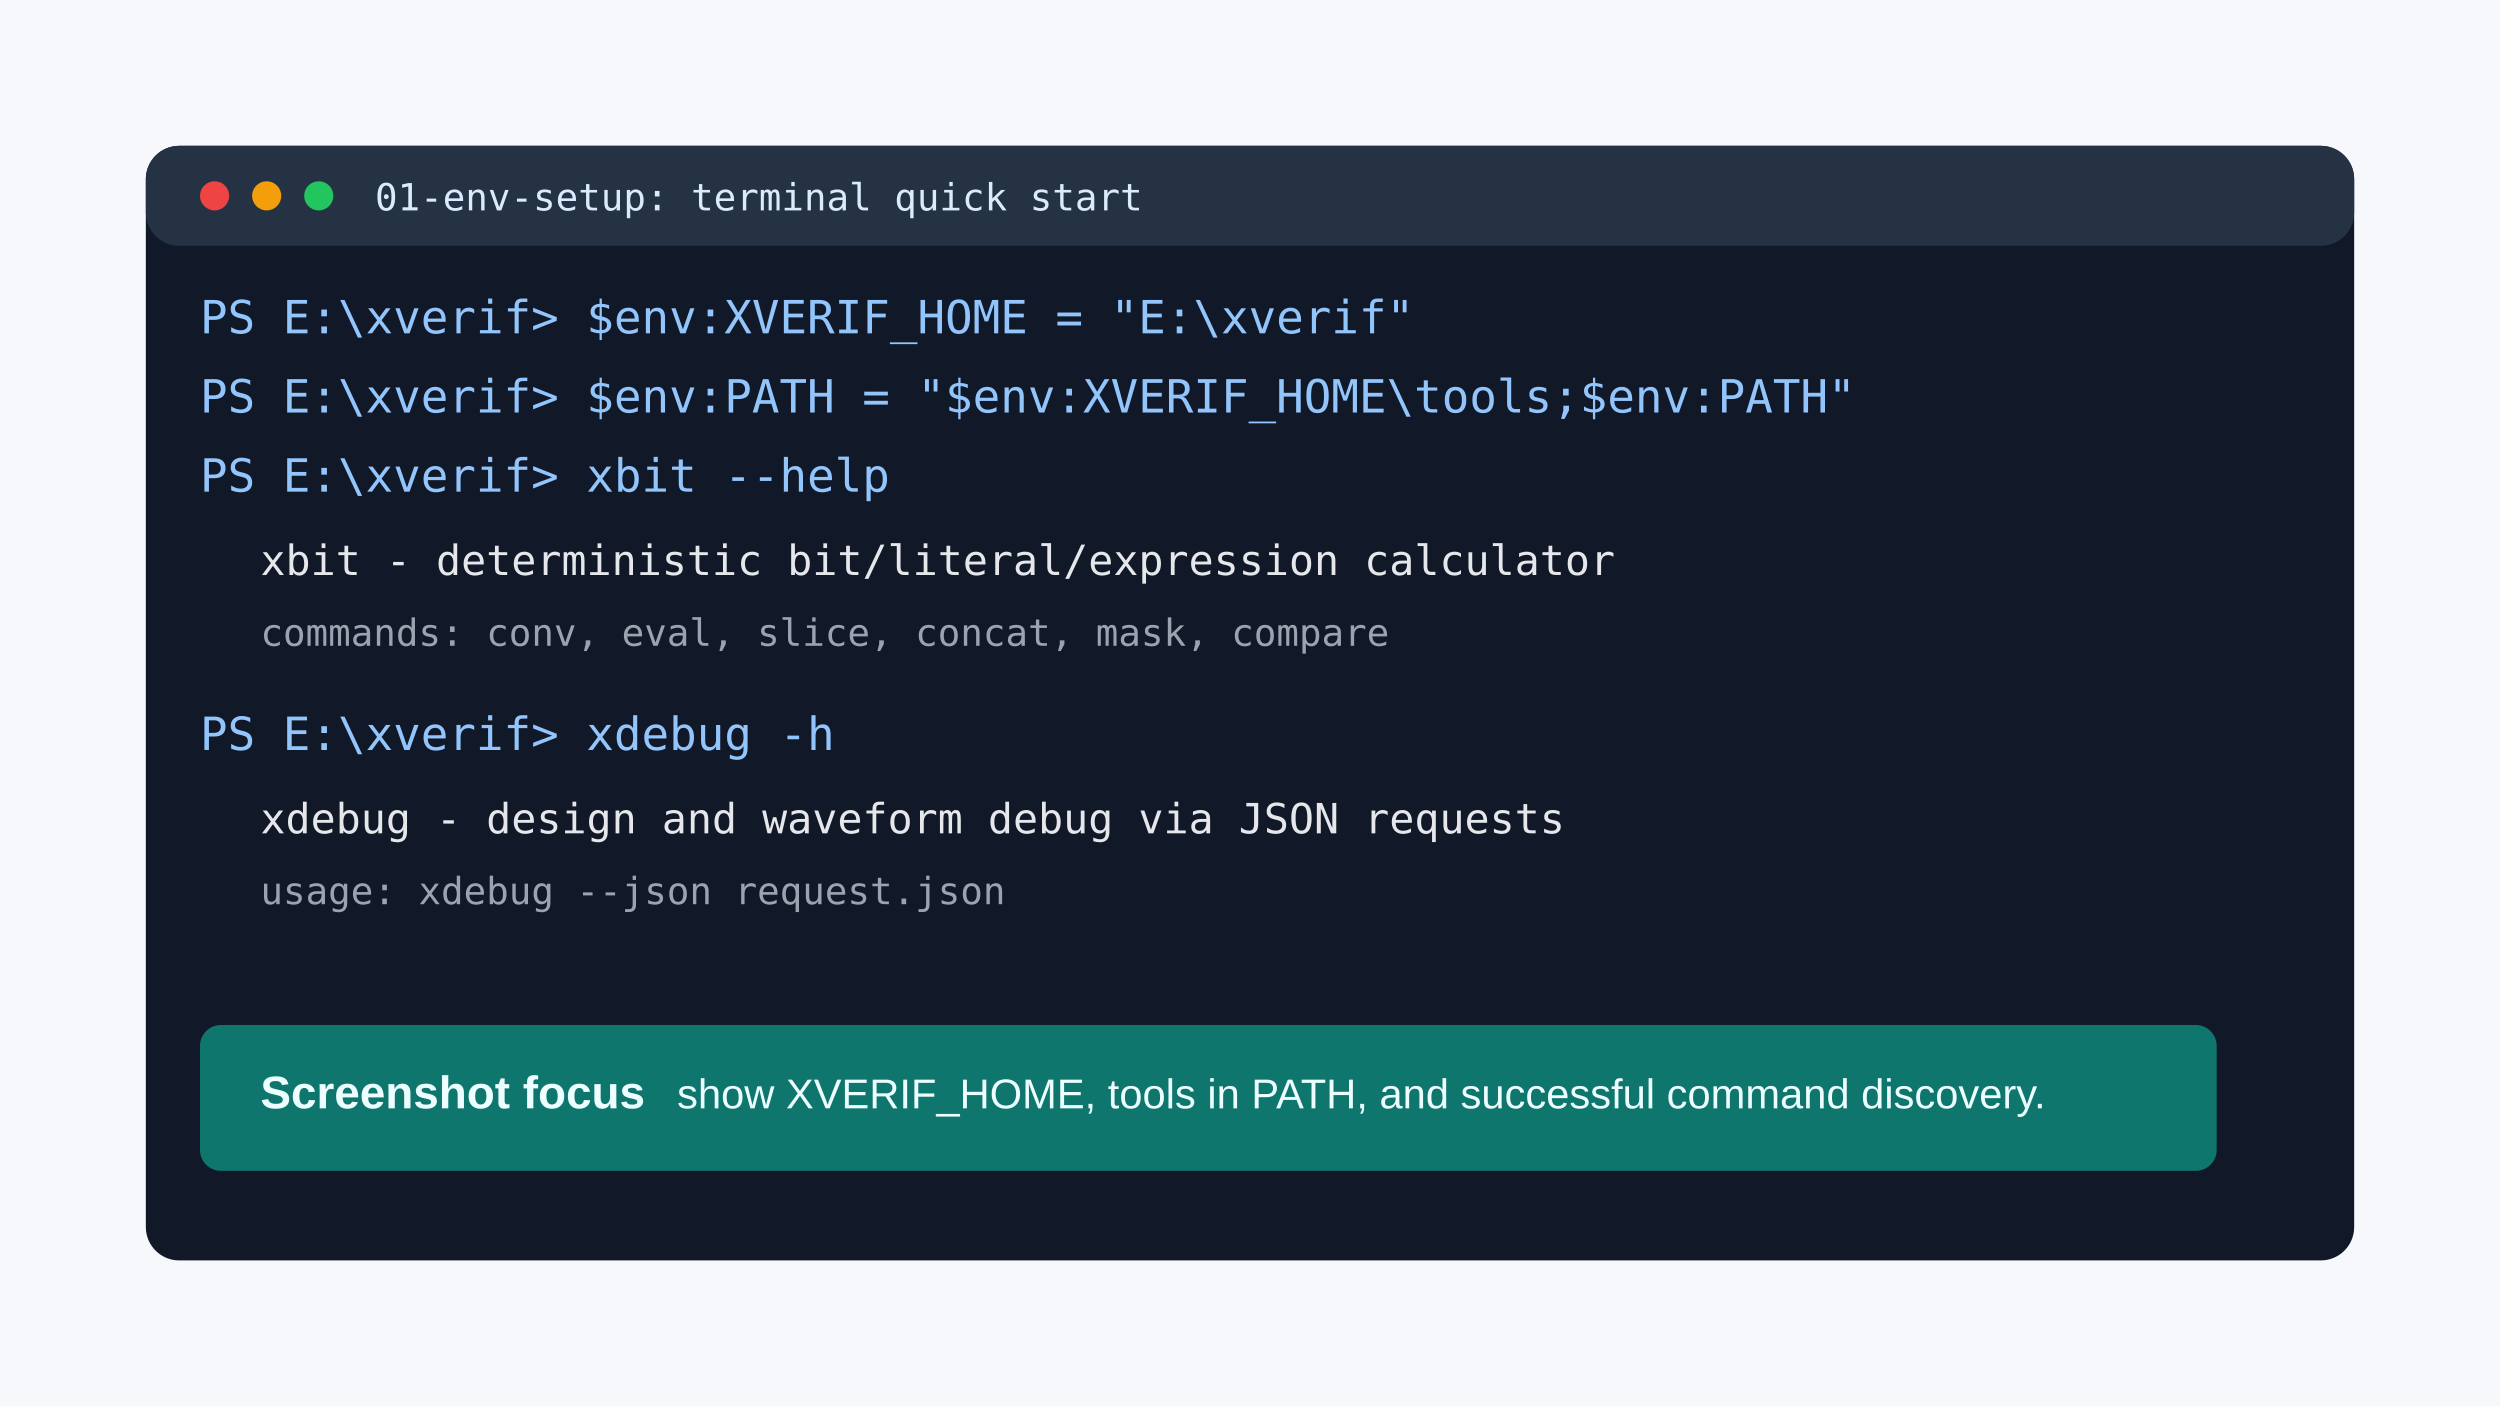
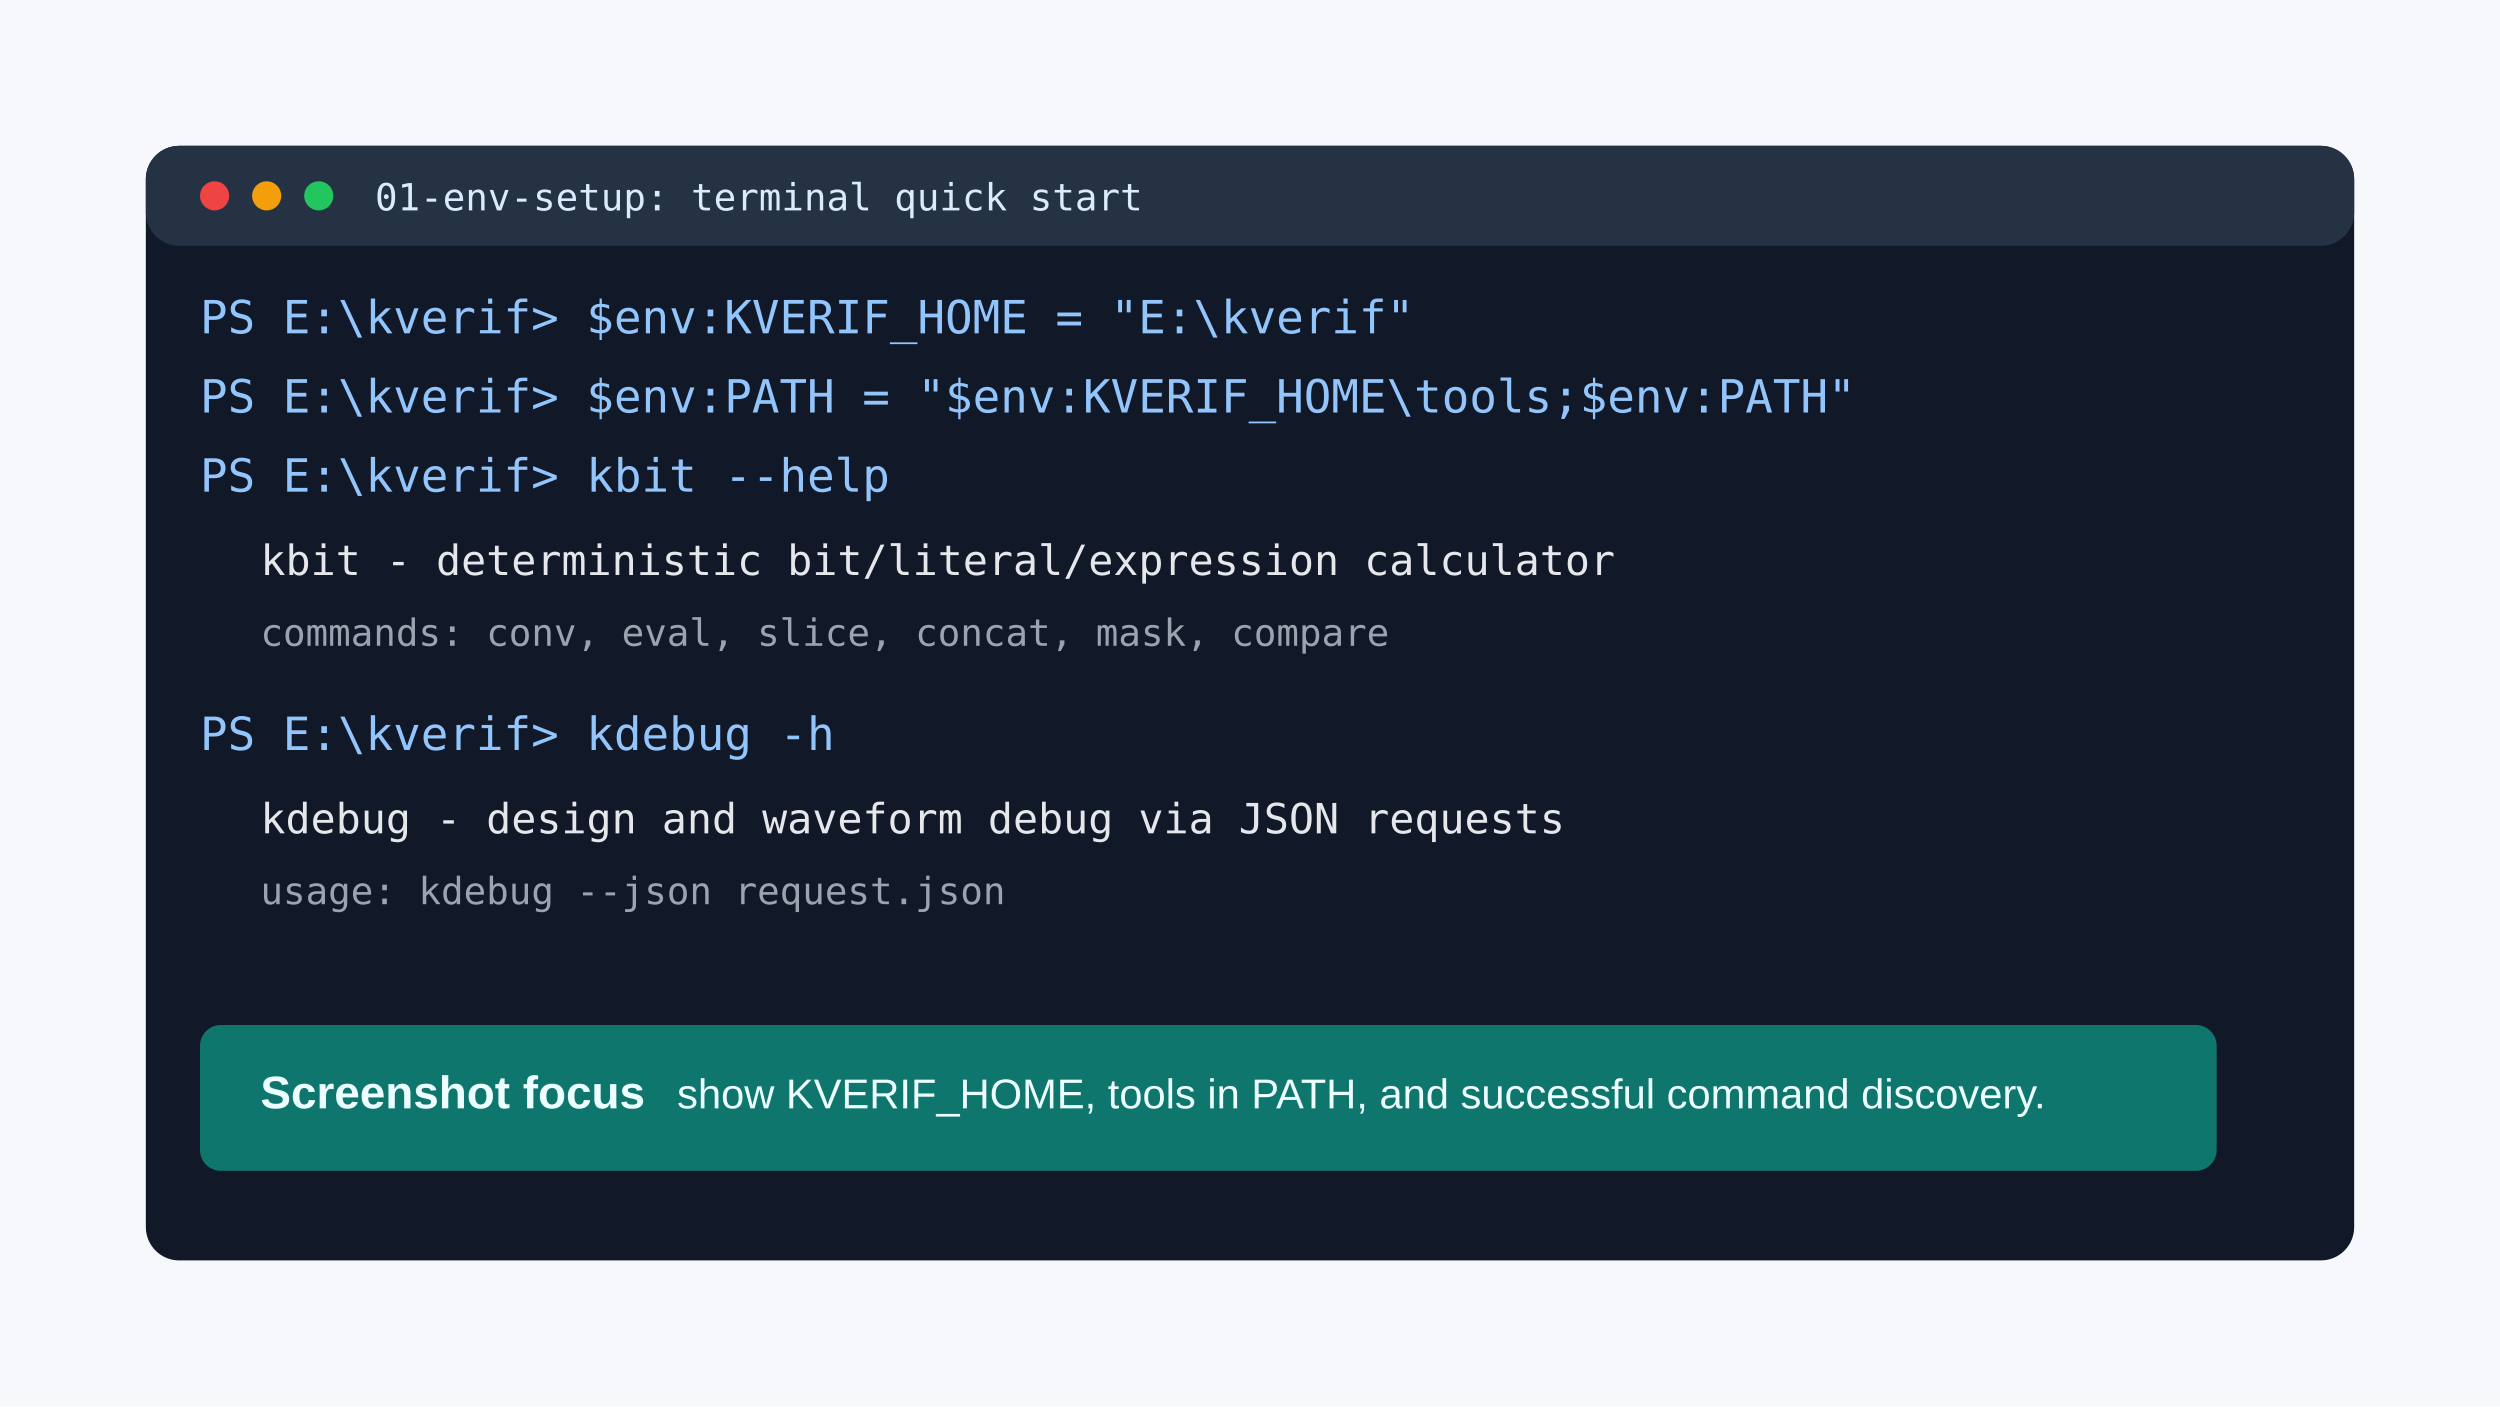
<svg xmlns="http://www.w3.org/2000/svg" width="1200" height="675" viewBox="0 0 1200 675" role="img" aria-labelledby="title desc">
  <rect width="1200" height="675" fill="#f6f8fb" />
  <rect x="70" y="70" width="1060" height="535" rx="16" fill="#111827" />
  <rect x="70" y="70" width="1060" height="48" rx="16" fill="#243244" />
  <circle cx="103" cy="94" r="7" fill="#ef4444" />
  <circle cx="128" cy="94" r="7" fill="#f59e0b" />
  <circle cx="153" cy="94" r="7" fill="#22c55e" />
  <text x="180" y="101" fill="#dbeafe" font-family="Consolas,monospace" font-size="18">01-env-setup: terminal quick start</text>
-   <text x="96" y="160" fill="#93c5fd" font-family="Consolas,monospace" font-size="22">PS E:\xverif&gt; $env:XVERIF_HOME = "E:\xverif"</text>
-   <text x="96" y="198" fill="#93c5fd" font-family="Consolas,monospace" font-size="22">PS E:\xverif&gt; $env:PATH = "$env:XVERIF_HOME\tools;$env:PATH"</text>
-   <text x="96" y="236" fill="#93c5fd" font-family="Consolas,monospace" font-size="22">PS E:\xverif&gt; xbit --help</text>
-   <text x="125" y="276" fill="#e5e7eb" font-family="Consolas,monospace" font-size="20">xbit - deterministic bit/literal/expression calculator</text>
+   <text x="96" y="160" fill="#93c5fd" font-family="Consolas,monospace" font-size="22">PS E:\kverif&gt; $env:KVERIF_HOME = "E:\kverif"</text>
+   <text x="96" y="198" fill="#93c5fd" font-family="Consolas,monospace" font-size="22">PS E:\kverif&gt; $env:PATH = "$env:KVERIF_HOME\tools;$env:PATH"</text>
+   <text x="96" y="236" fill="#93c5fd" font-family="Consolas,monospace" font-size="22">PS E:\kverif&gt; kbit --help</text>
+   <text x="125" y="276" fill="#e5e7eb" font-family="Consolas,monospace" font-size="20">kbit - deterministic bit/literal/expression calculator</text>
  <text x="125" y="310" fill="#9ca3af" font-family="Consolas,monospace" font-size="18">commands: conv, eval, slice, concat, mask, compare</text>
-   <text x="96" y="360" fill="#93c5fd" font-family="Consolas,monospace" font-size="22">PS E:\xverif&gt; xdebug -h</text>
-   <text x="125" y="400" fill="#e5e7eb" font-family="Consolas,monospace" font-size="20">xdebug - design and waveform debug via JSON requests</text>
-   <text x="125" y="434" fill="#9ca3af" font-family="Consolas,monospace" font-size="18">usage: xdebug --json request.json</text>
+   <text x="96" y="360" fill="#93c5fd" font-family="Consolas,monospace" font-size="22">PS E:\kverif&gt; kdebug -h</text>
+   <text x="125" y="400" fill="#e5e7eb" font-family="Consolas,monospace" font-size="20">kdebug - design and waveform debug via JSON requests</text>
+   <text x="125" y="434" fill="#9ca3af" font-family="Consolas,monospace" font-size="18">usage: kdebug --json request.json</text>
  <rect x="96" y="492" width="968" height="70" rx="10" fill="#0f766e" />
  <text x="125" y="532" fill="#ecfeff" font-family="Arial,Helvetica,sans-serif" font-size="22" font-weight="700">Screenshot focus</text>
-   <text x="325" y="532" fill="#ecfeff" font-family="Arial,Helvetica,sans-serif" font-size="20">show XVERIF_HOME, tools in PATH, and successful command discovery.</text>
+   <text x="325" y="532" fill="#ecfeff" font-family="Arial,Helvetica,sans-serif" font-size="20">show KVERIF_HOME, tools in PATH, and successful command discovery.</text>
</svg>
